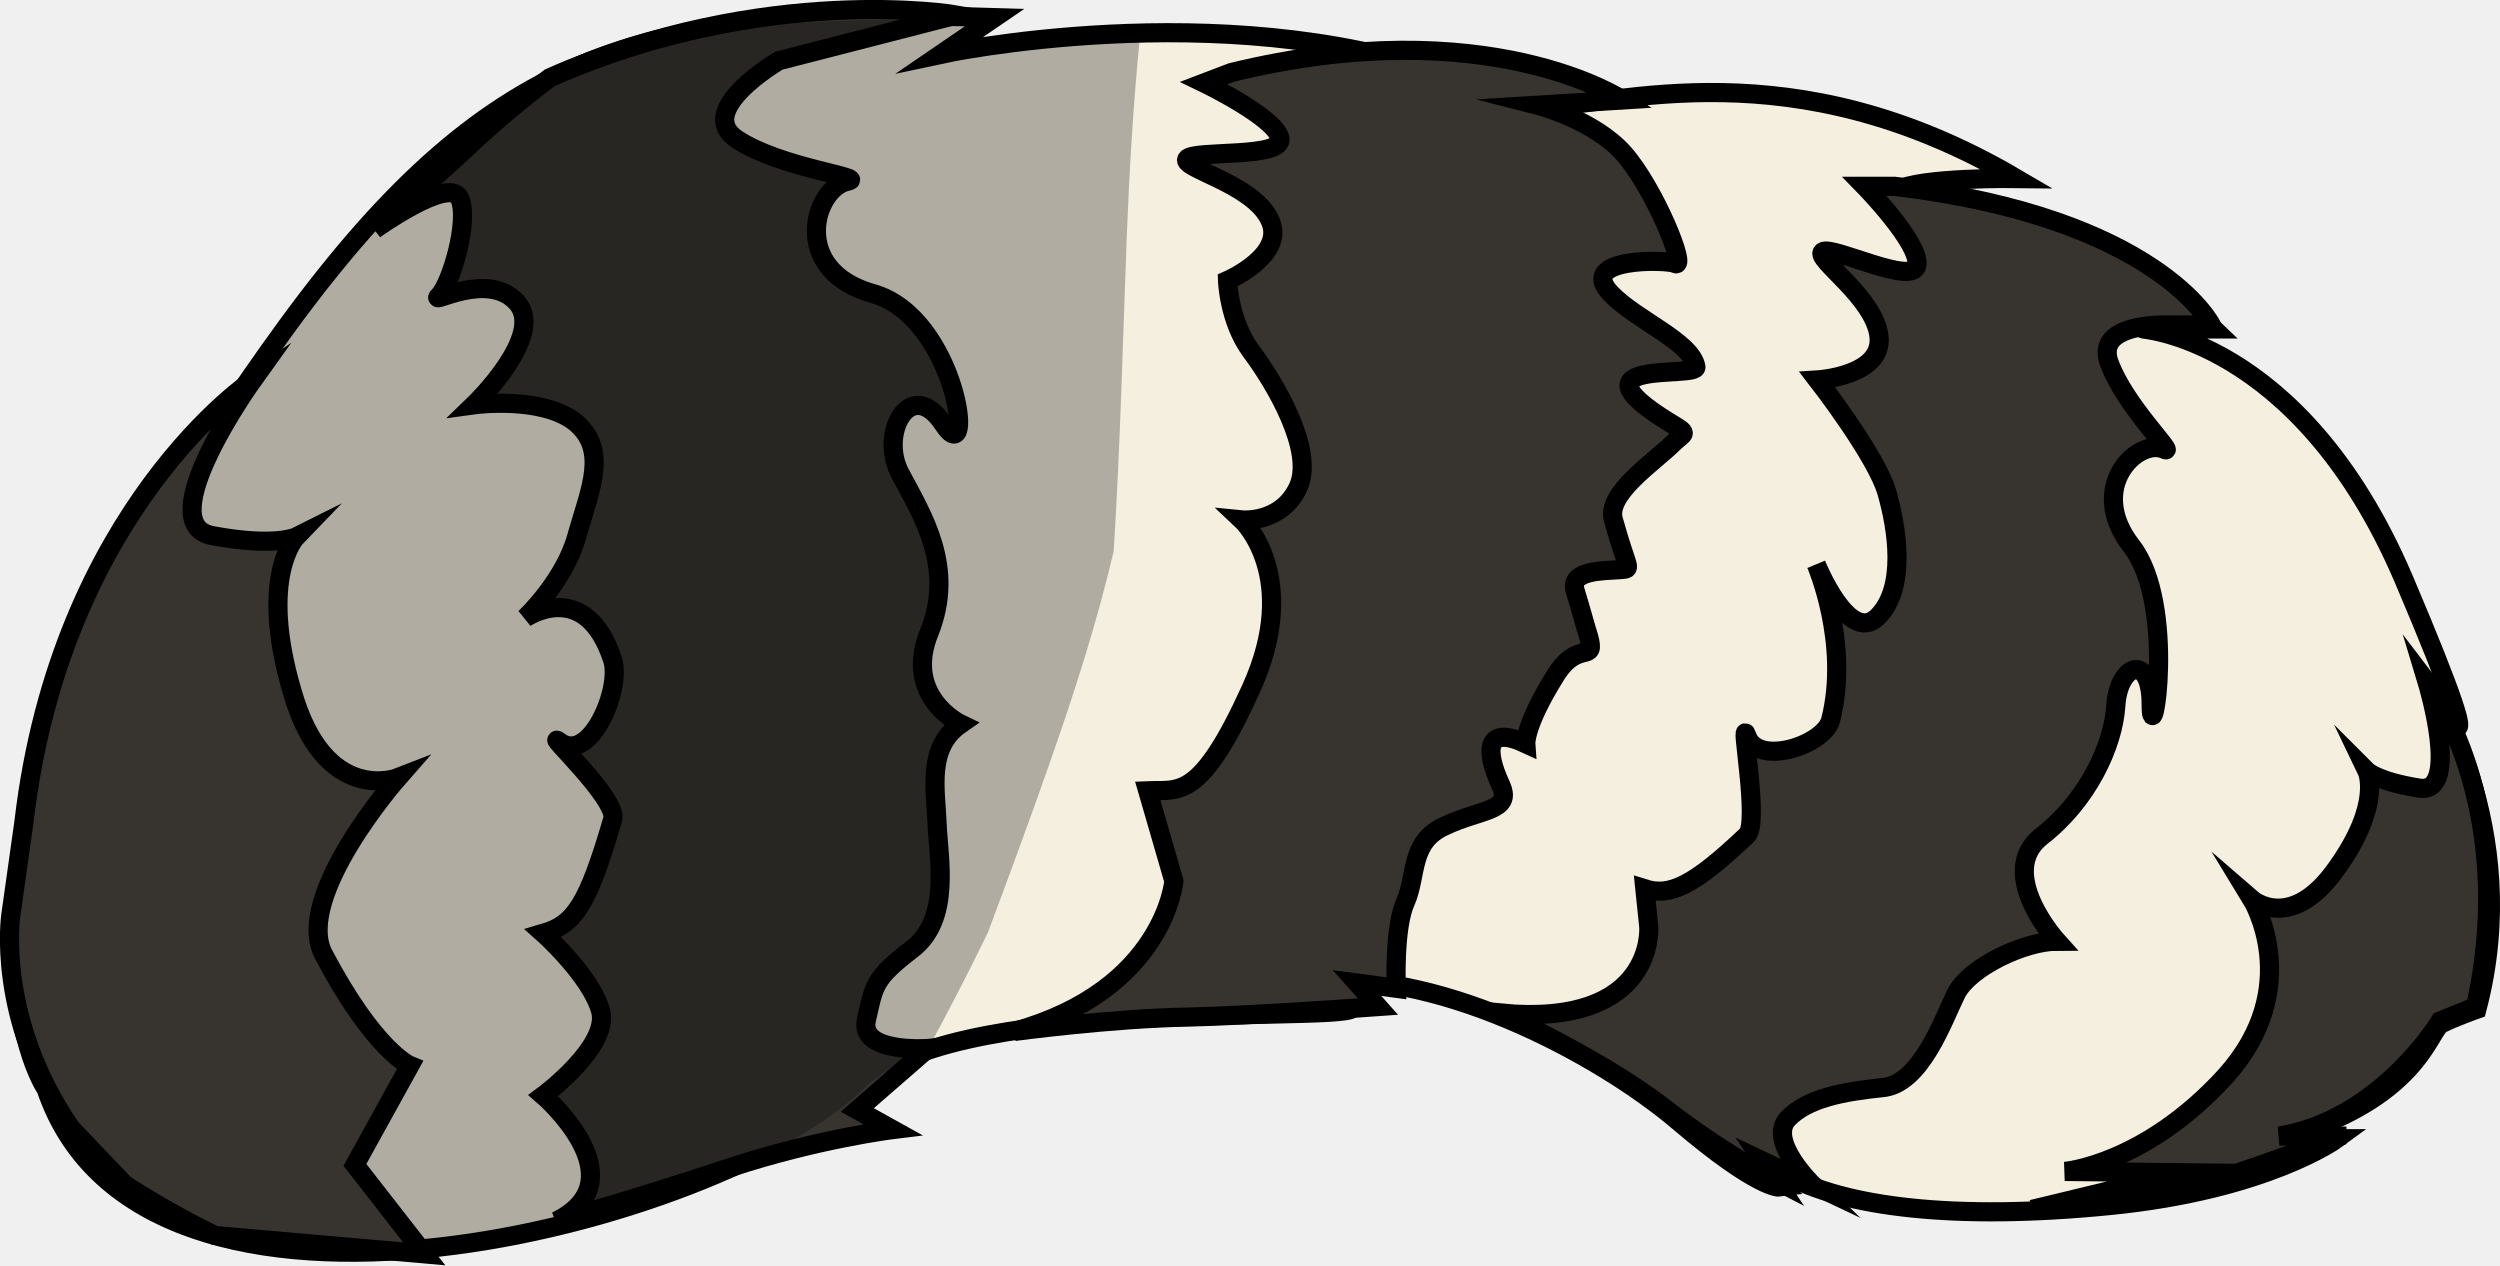
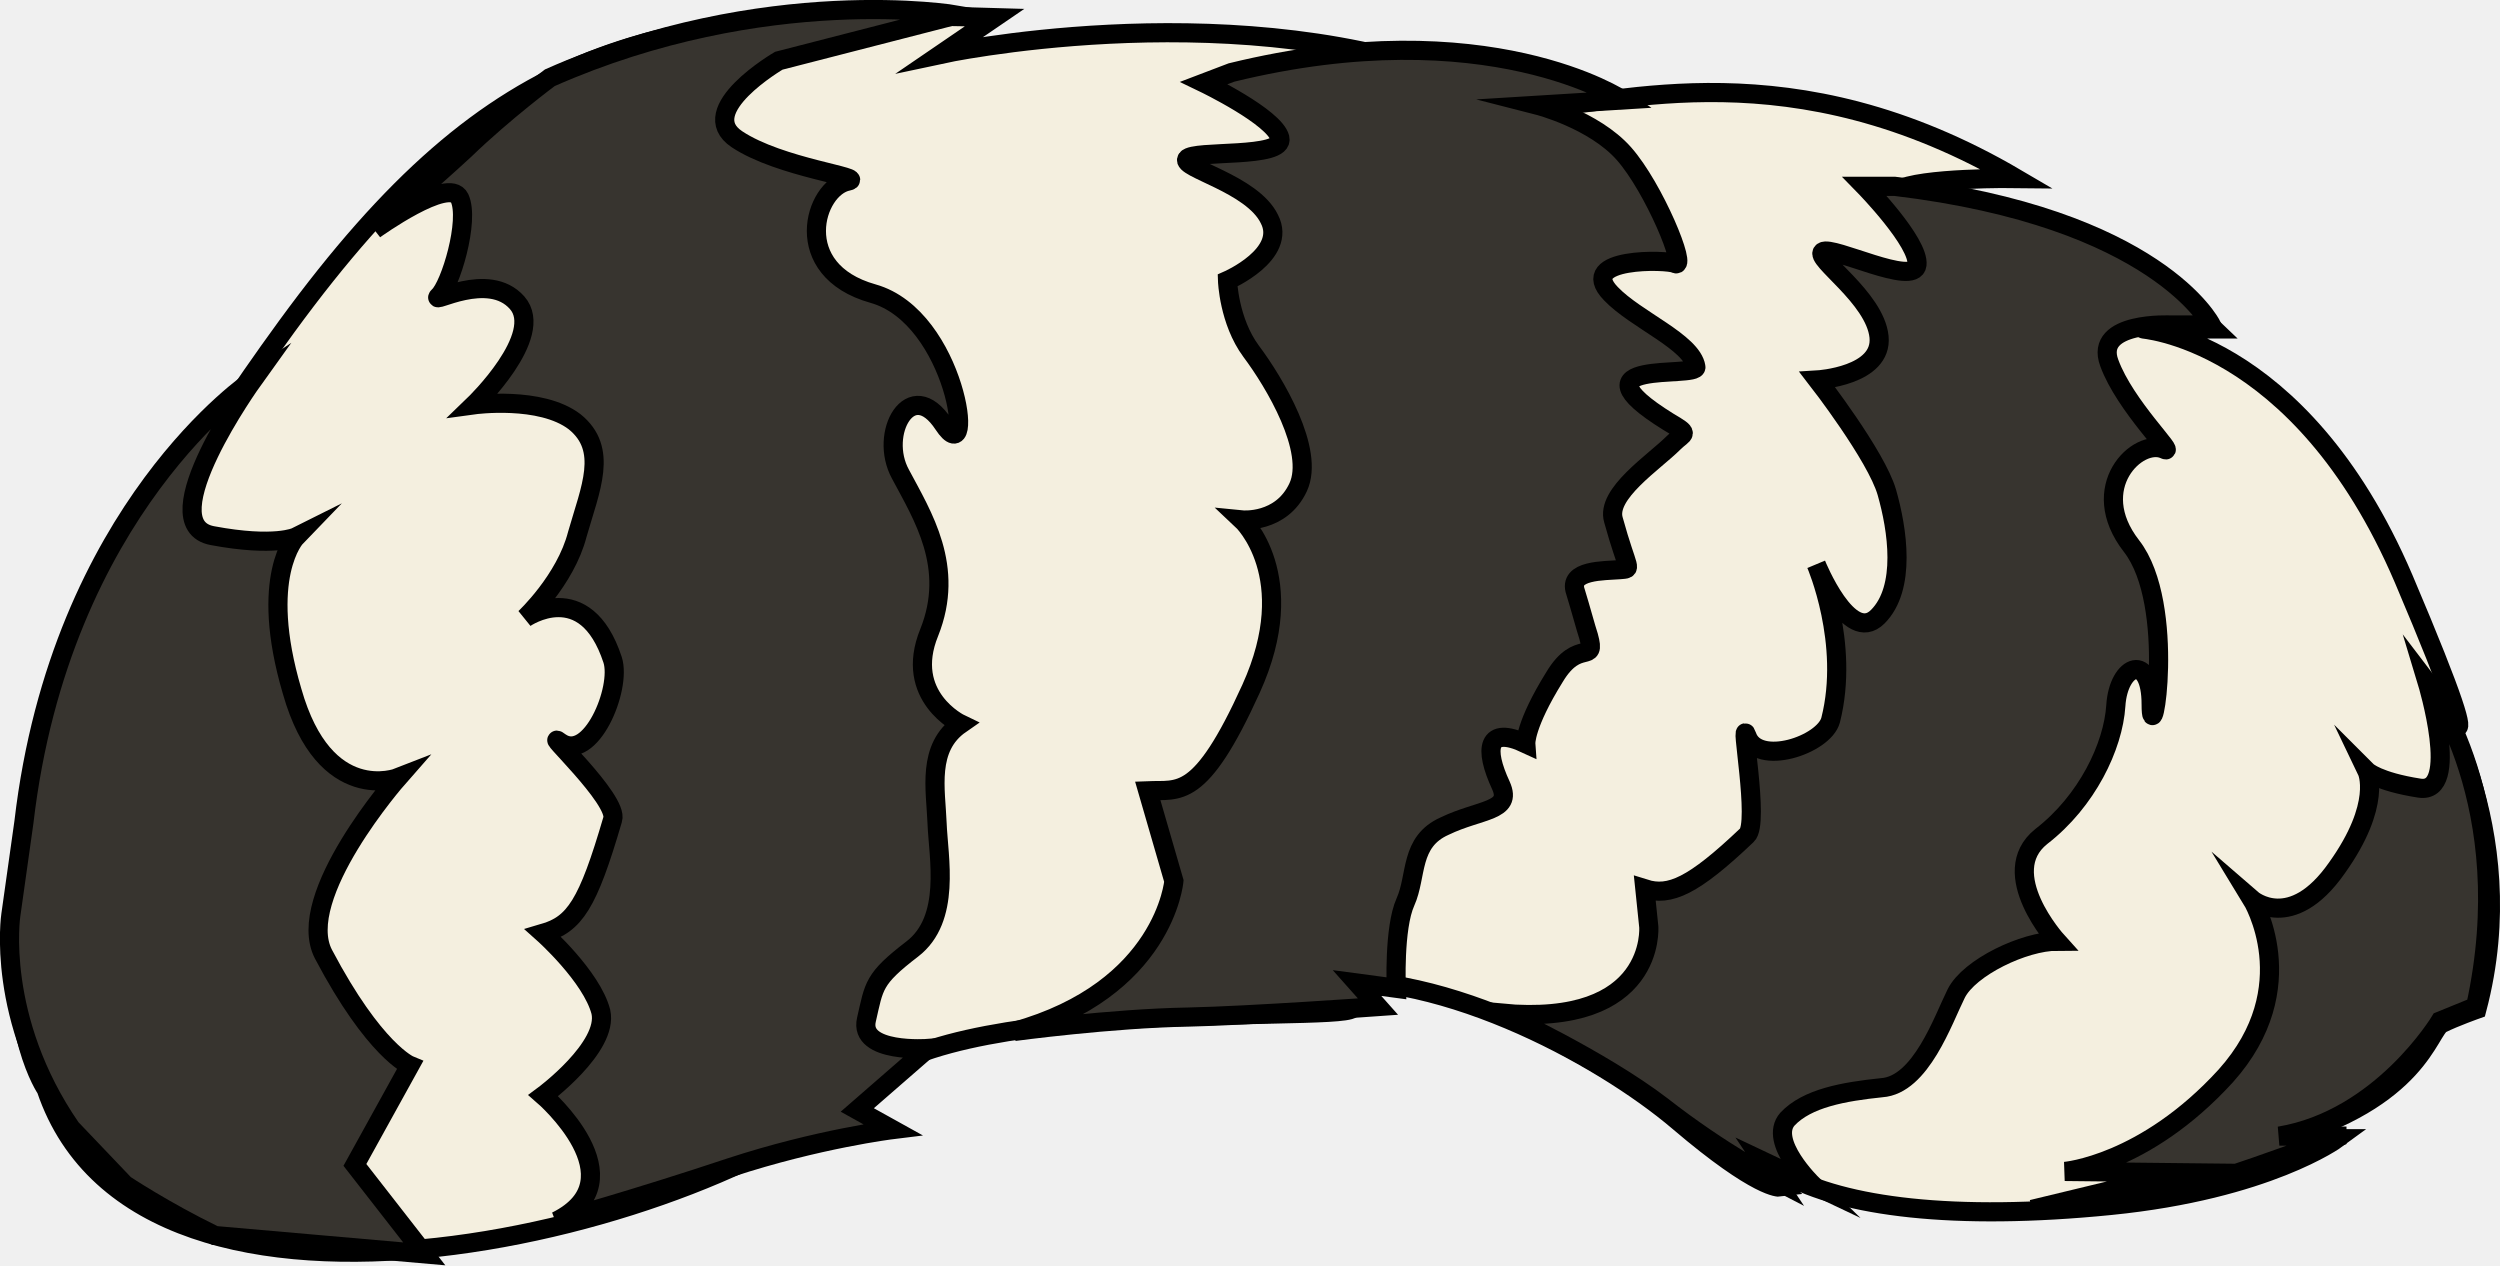
<svg xmlns="http://www.w3.org/2000/svg" version="1.1" x="0px" y="0px" viewBox="0 0 191.094 96.718" xml:space="preserve" id="svg107" width="191.094" height="96.718">
  <defs id="defs107" />
  <style type="text/css" id="style1">
	.st0{fill:#F4EFDF;stroke:#000000;stroke-width:1.464;stroke-miterlimit:10;}
	.st1{fill:#37342F;stroke:#000000;stroke-width:1.464;stroke-miterlimit:10;}
	.st2{opacity:0.28;}
	.st3{fill:none;stroke:#000000;stroke-width:1.464;stroke-miterlimit:10;}
	.st4{fill:#59493D;}
	.st5{fill:#FFFFFF;stroke:#000000;stroke-width:1.464;stroke-miterlimit:10;}
	.st6{fill:#4F4F4F;stroke:#000000;stroke-width:1.464;stroke-miterlimit:10;}
	.st7{fill:#A7A9A7;stroke:#000000;stroke-width:1.464;stroke-miterlimit:10;}
	.st8{fill:#485D4A;stroke:#000000;stroke-width:1.952;stroke-miterlimit:10;}
	.st9{fill:none;stroke:#000000;stroke-width:0.488;stroke-miterlimit:10;}
	.st10{fill:#485D4A;}
	.st11{fill:#43392E;}
</style>
  <g id="Layer_1" transform="translate(-282.8715,-379.9241)">
</g>
  <g id="Layer_19" transform="translate(-282.8715,-379.9241)">
</g>
  <g id="Layer_20" transform="translate(-282.8715,-379.9241)">
</g>
  <g id="Tail" transform="translate(-282.8715,-379.9241)">
</g>
  <g id="right_leg" transform="translate(-282.8715,-379.9241)">
</g>
  <g id="Left_leg" transform="translate(-282.8715,-379.9241)">
</g>
  <g id="body" transform="translate(-282.8715,-379.9241)">
</g>
  <g id="belt" transform="translate(-282.8715,-379.9241)">
</g>
  <g id="Face" transform="translate(-282.8715,-379.9241)">
</g>
  <g id="Left_ear" transform="translate(-282.8715,-379.9241)">
</g>
  <g id="Right_ear" transform="translate(-282.8715,-379.9241)">
</g>
  <g id="White_mouth" transform="translate(-282.8715,-379.9241)">
</g>
  <g id="Closed_mouth" transform="translate(-282.8715,-379.9241)">
    <g id="Mouth_copy">
	</g>
  </g>
  <g id="Mouth" transform="translate(-282.8715,-379.9241)">
</g>
  <g id="wide_opened_mouth" transform="translate(-282.8715,-379.9241)">
    <g id="Mouth_copy_2">
	</g>
  </g>
  <g id="Nose" transform="translate(-282.8715,-379.9241)">
</g>
  <g id="Nose_hair_2" transform="translate(-282.8715,-379.9241)">
</g>
  <g id="Nose_hair_1" transform="translate(-282.8715,-379.9241)">
</g>
  <g id="Eye_brow" transform="translate(-282.8715,-379.9241)">
</g>
  <g id="white_part_of_eyes" transform="translate(-282.8715,-379.9241)">
    <g id="Eyes_opened_copy">
	</g>
  </g>
  <g id="eyes_2" transform="translate(-282.8715,-379.9241)">
    <g id="Layer_29">
	</g>
  </g>
  <g id="eyes_1" transform="translate(-282.8715,-379.9241)">
    <g id="Layer_30">
	</g>
  </g>
  <g id="Opened_eye_cover" transform="translate(-282.8715,-379.9241)">
</g>
  <g id="Eyes_closed" transform="translate(-282.8715,-379.9241)">
    <g id="Eyes_copy">
	</g>
  </g>
  <g id="cap" transform="translate(-282.8715,-379.9241)">
</g>
  <g id="Glasses" transform="translate(-282.8715,-379.9241)">
    <g id="g107">
      <g id="g106">
        <g id="g8" transform="matrix(1,0,0,-1,-9.3100466e-6,856.5664)">
          <g id="g5">
            <path class="st0" d="m 286.4,393.4 c 0,0 -11.8,16.9 18.4,58.3 16,21.9 28.1,24.4 54.1,23.6 l -4.1,-2.8 c 0,0 21.3,4.6 38.8,-1.6 0,0 -11.5,1.7 -15.1,-1 0,0 4.7,0.2 8.2,0.5 3.5,0.3 7.1,-2.2 13.5,-2 6.4,0.2 19.6,4.7 36.8,-5.4 0,0 -7.4,0.1 -9.1,-0.9 0,0 11.2,-1.5 16.1,-4.5 4.9,-3 8.1,-6.1 8.1,-6.1 0,0 -4.8,0 -5.4,0 -0.6,0 11.9,-0.4 19.9,-19.1 8.2,-19.3 1.9,-8.1 1.9,-8.1 0,0 7.4,-10.8 3.7,-24.8 0,0 -1.7,-0.6 -2.7,-1.1 -1,-0.5 -1.7,-5.8 -12.3,-8.8 h 4.3 c 0,0 -5.3,-3.9 -17.3,-5.1 -12,-1.2 -20.4,-0.1 -24.9,2.4 -4.5,2.5 -0.4,-1 -0.4,-1 0,0 -1.6,-0.2 -7.7,5 -6.1,5.2 -19,12.1 -28.8,10.6 -9.8,-1.5 0.8,-0.1 3.7,-1.7 2.9,-1.6 -29.8,1.1 -37,-6 -11.3,-10.9 -55.3,-22.3 -62.7,-0.4 z" id="path1" />
            <path class="st1" d="m 417.6,387.9 3.8,-1.8 c 0,0 -3.4,3.3 -1.9,5 1.5,1.6 4.3,2.1 7.2,2.4 3,0.2 4.7,5.2 5.7,7.2 1,2 5.2,4 7.7,4 0,0 -4.7,5.2 -1.2,8 3.5,2.7 5.5,6.9 5.7,10 0.2,3.2 2.7,4.1 2.7,0.1 0,-4.1 2,7.6 -1.5,12.1 -3.5,4.5 0.5,8.3 2.5,7.4 1,-0.5 -3,3.3 -4.2,6.6 -1.2,3.2 4.7,2.9 4.7,2.9 h 3.1 c 0,0 -4.1,8.2 -24.2,10.6 h -2.3 c 0,0 4.2,-4.3 4,-6 -0.2,-1.7 -6.5,1.5 -7.2,1 -0.7,-0.5 4,-3.5 4.3,-6.5 0.3,-3 -4.7,-3.3 -4.7,-3.3 0,0 4.5,-5.8 5.3,-8.6 0.8,-2.8 1.5,-7.3 -0.7,-9.5 -2.2,-2.2 -4.7,4 -4.7,4 0,0 2.6,-6 1.1,-11.9 -0.5,-1.9 -5.6,-3.6 -6.4,-1.2 -0.6,1.7 1,-6.7 0,-7.6 -4.1,-3.9 -5.9,-4.7 -7.8,-4.1 l 0.3,-2.9 c 0,0 0.6,-7.7 -11.3,-6.6 0,0 7.6,-3.5 12.3,-7.1 4.6,-3.6 8.7,-5.7 8.7,-5.7 z" id="path2" />
            <path class="st1" d="m 348.4,391.8 5.4,4.7 c 0,0 -5.3,-0.4 -4.7,2.2 0.6,2.6 0.5,3.1 3.5,5.4 3,2.3 2,7 1.9,9.6 -0.1,2.6 -0.8,5.8 1.8,7.6 0,0 -4.4,2.1 -2.4,7 2,5 -0.5,8.9 -2.2,12.1 -1.7,3.1 0.8,7.6 3.3,3.8 2.5,-3.8 1,8.2 -5.4,10 -6.4,1.8 -4.5,8.1 -1.9,8.6 1.4,0.3 -5.2,1 -8.5,3.2 -3.3,2.2 3.2,6 3.2,6 l 13.6,3.5 c 0,0 -14.6,2.5 -31.1,-4.8 0,0 -3.5,-2.6 -6.5,-5.5 -2.7,-2.5 -6.9,-6.1 -6.9,-6.1 0,0 5.7,4.1 6.5,2.4 0.8,-1.7 -0.7,-6.7 -1.6,-7.5 -0.7,-0.7 3.8,2 6,-0.5 2.2,-2.5 -3.3,-7.8 -3.3,-7.8 0,0 5.1,0.7 7.7,-1.3 2.6,-2.1 1.2,-5.1 0.2,-8.6 -0.9,-3.5 -4,-6.4 -4,-6.4 0,0 4.6,3.2 6.7,-3.2 0.7,-2.2 -1.7,-7.9 -4,-6.3 -1.6,1.2 4.5,-4.4 4,-5.9 -1.9,-6.5 -2.9,-8 -5.3,-8.7 0,0 3.7,-3.3 4.4,-6 0.6,-2.7 -4.4,-6.4 -4.4,-6.4 0,0 7.4,-6.4 1,-9.6 0,0 6.1,1.7 13.3,4.1 6.7,2.2 12.4,2.9 12.4,2.9 z" id="path3" />
            <path class="st1" d="m 386.6,401.5 3,-0.4 c 0,0 -0.2,4.6 0.7,6.6 0.9,2 0.3,4.6 3,5.8 2.7,1.3 5.2,1.1 4.3,3.1 -1.3,2.8 -1.1,4.6 1.9,3.2 0,0 -0.1,1.4 2.2,5.1 1.8,3 3.2,0.9 2.6,3.1 -0.2,0.6 -0.6,2.1 -1,3.4 -0.6,1.7 2.2,1.6 3.4,1.7 1,0.1 0.6,-0.2 -0.5,3.8 -0.6,2 3.1,4.4 4.6,5.9 0.8,0.8 1.3,0.6 -0.4,1.6 -7.9,4.9 2.3,3.3 2.1,4.2 -0.3,1.9 -4.6,3.6 -6.5,5.6 -2.7,2.8 4.4,2.6 4.9,2.3 1,-0.5 -1.6,5.8 -3.9,8.4 -2.3,2.6 -6.6,3.7 -6.6,3.7 l 6.5,0.4 c 0,0 -10.3,6.9 -29.9,2.1 l -2.1,-0.8 c 0,0 5.4,-2.6 5.8,-4.2 0.4,-1.6 -6.6,-0.9 -7.1,-1.6 -0.5,-0.7 5,-1.9 6.3,-4.6 1.4,-2.7 -3.2,-4.7 -3.2,-4.7 0,0 0.1,-3.1 1.8,-5.4 1.8,-2.4 4.9,-7.6 3.6,-10.4 -1.3,-2.8 -4.3,-2.5 -4.3,-2.5 0,0 4.6,-4.3 0.7,-12.9 -3.9,-8.6 -5.5,-7.7 -7.9,-7.8 l 2,-6.9 c 0,0 -0.7,-8.3 -12.2,-11.5 0,0 7.4,1 13.3,1.1 4.7,0.1 14.5,0.8 14.5,0.8 z" id="path4" />
-             <path class="st2" d="m 370,473.8 c -0.5,-5.1 -0.8,-10.1 -1,-15.2 -0.3,-8 -0.5,-16.1 -1,-24.1 -1.3,-5.5 -3,-10.8 -4.9,-16.2 -1.5,-4.3 -3.1,-8.6 -4.7,-12.9 -1.5,-3.1 -3.1,-6.2 -4.8,-9.3 -1.9,-0.7 -3.5,-1.5 -4.5,-2.5 -11.2,-11 -55.3,-22.4 -62.6,-0.5 0,0 -11.8,16.9 18.4,58.3 16,21.9 28.1,24.4 54.1,23.6 l -4.1,-2.8 c 0,0 6.4,1.4 15.1,1.6 z" id="path5" />
          </g>
          <path class="st1" d="m 461.5,389.7 c 0,0 -11.7,-4.4 -14.5,-4.7 l -8.8,-0.8 11.6,2.8 -9.1,0.1 c 0,0 6.1,0.5 12.3,7.3 6.1,6.8 2,13.5 2,13.5 0,0 3,-2.6 6.5,2.4 3.5,4.9 2.3,7.4 2.3,7.4 0,0 0.8,-0.8 4,-1.3 3.2,-0.5 0.6,8.1 0.6,8.1 0,0 7.1,-9.3 3.7,-24.8 l -2.7,-1.1 c 0,0 -4.5,-7.5 -12.3,-8.8 h 4.4 z" id="path6" />
          <path class="st1" d="m 292.4,386.1 c 0,0 3,-2 6.9,-3.9 l 16,-1.4 -5.3,6.8 4.2,7.6 c 0,0 -2.7,1.1 -6.6,8.5 -2.3,4.4 5.7,13.5 5.7,13.5 0,0 -5.6,-2.2 -8.1,6.6 -2.6,8.8 0.3,11.8 0.3,11.8 0,0 -1.6,-0.8 -6.4,0.1 -4.8,0.9 3.1,11.9 3.1,11.9 0,0 -14.7,-9.8 -17.5,-33.8 l -1,-7.1 c 0,0 -1.2,-7.9 4.6,-16.3 z" id="path7" />
          <path class="st3" d="M 299.3,382.2" id="path8" />
        </g>
      </g>
    </g>
  </g>
</svg>
